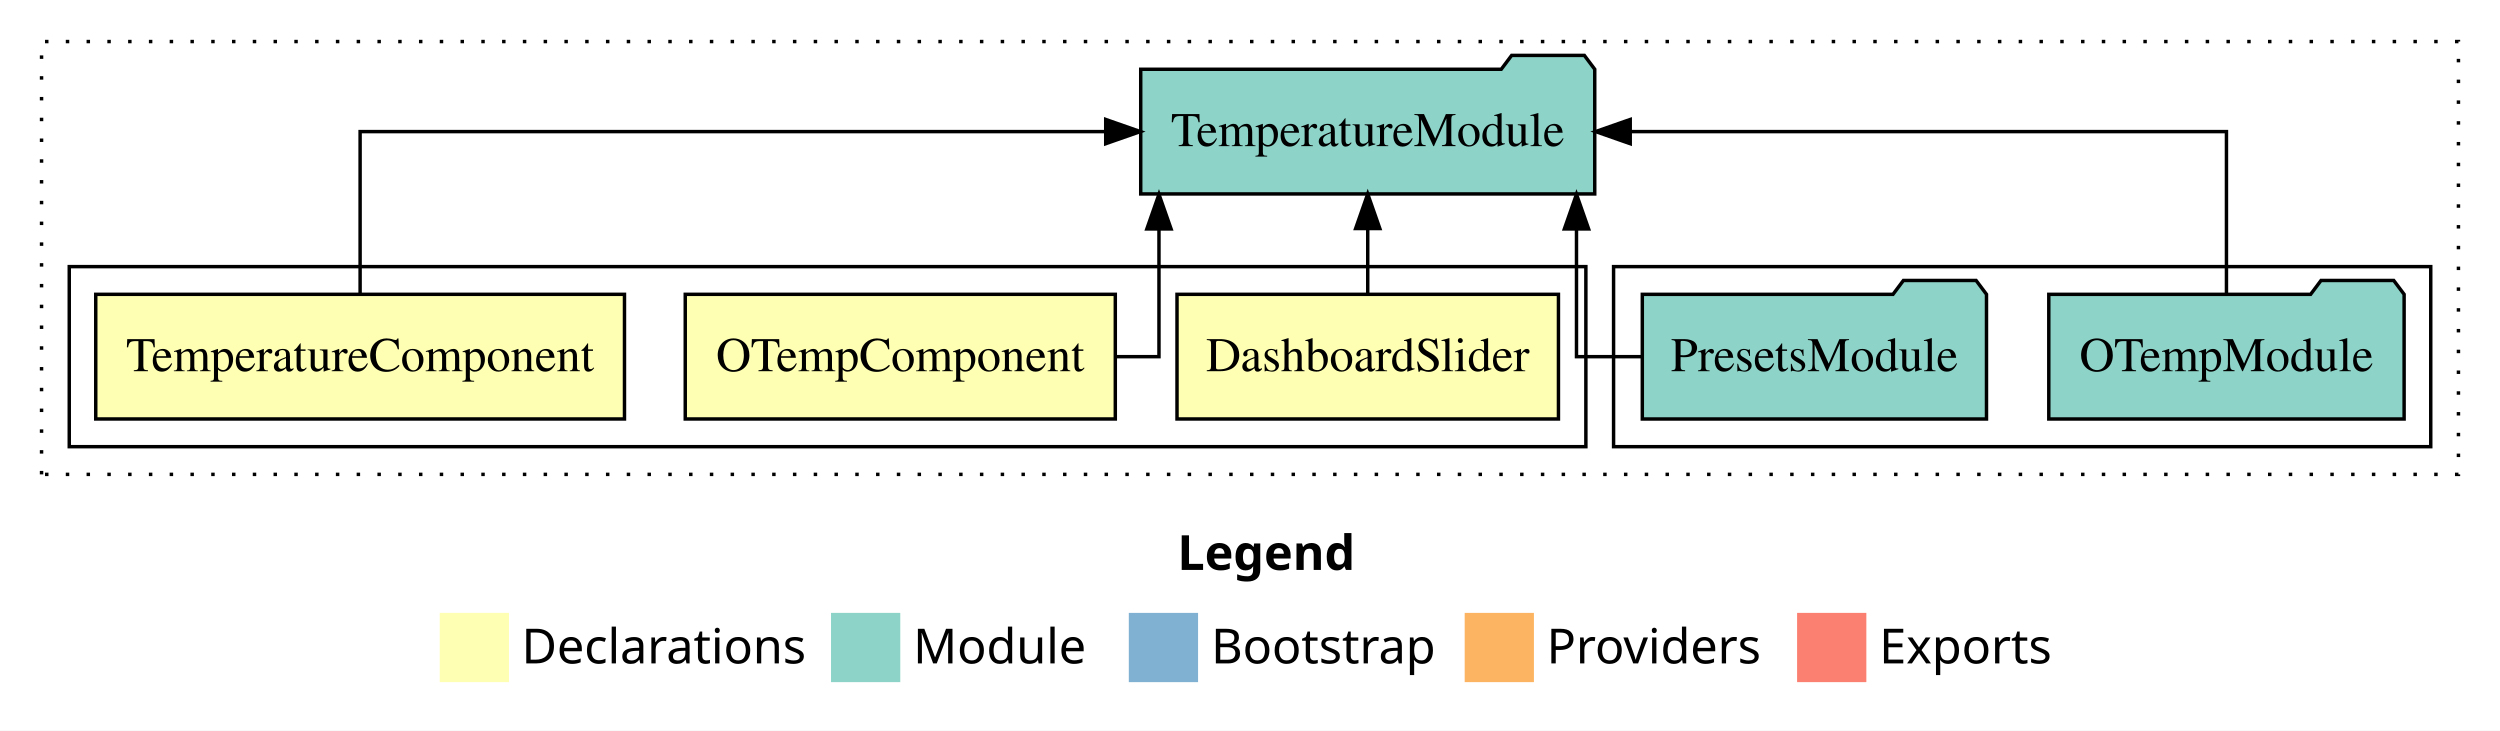
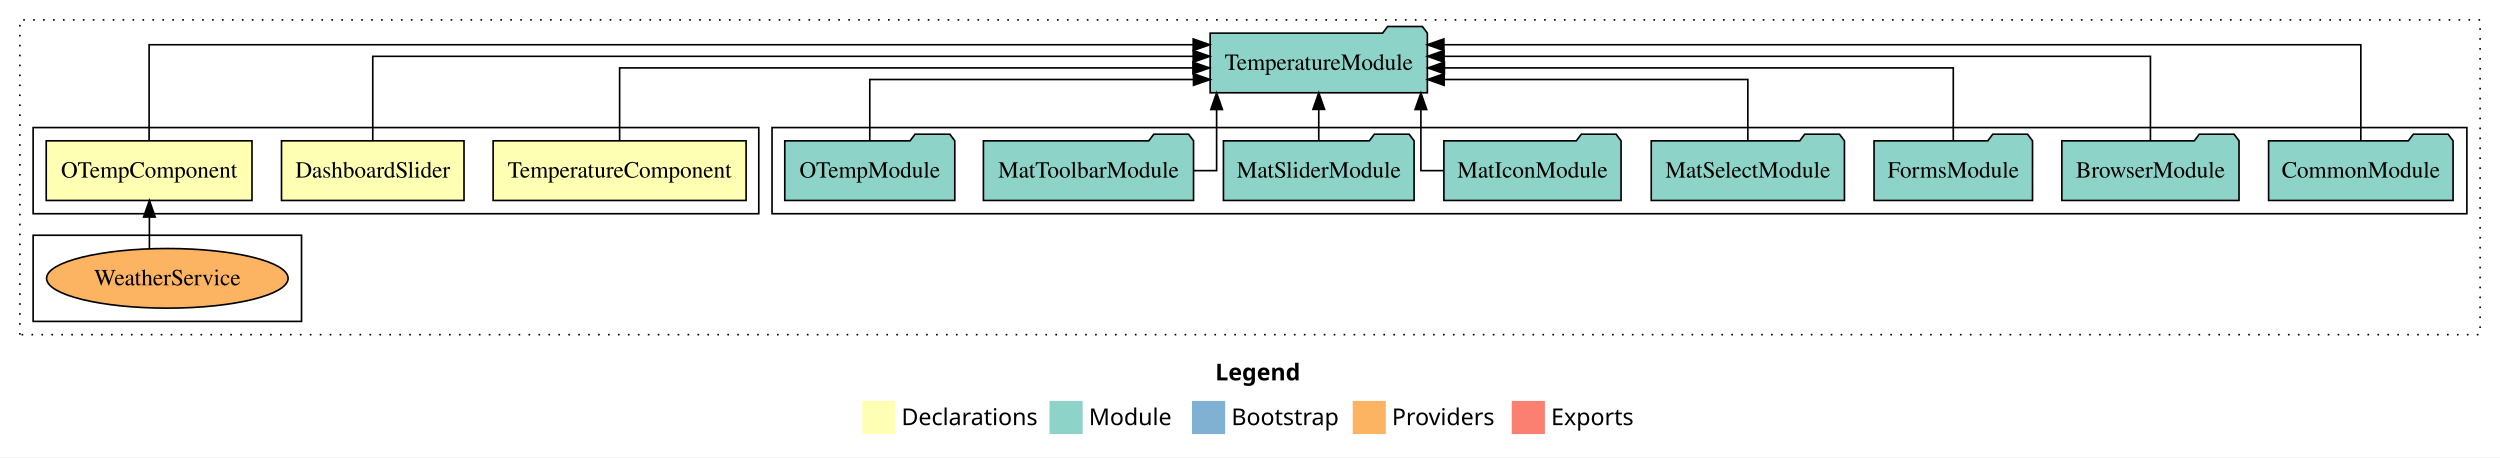
- <svg xmlns="http://www.w3.org/2000/svg" width="722pt" height="211pt" viewBox="0.00 0.00 722.00 211.00">
-   <g id="graph0" class="graph" transform="scale(1 1) rotate(0) translate(4 207)">
-     <polygon fill="white" stroke="transparent" points="-4,4 -4,-207 718,-207 718,4 -4,4" />
-     <text text-anchor="start" x="336.01" y="-42.4" font-family="sans-serif" font-weight="bold" font-size="14.00">Legend</text>
-     <polygon fill="#ffffb3" stroke="transparent" points="123,-10 123,-30 143,-30 143,-10 123,-10" />
-     <text text-anchor="start" x="146.63" y="-15.4" font-family="sans-serif" font-size="14.00">  Declarations</text>
-     <polygon fill="#8dd3c7" stroke="transparent" points="236,-10 236,-30 256,-30 256,-10 236,-10" />
-     <text text-anchor="start" x="259.73" y="-15.4" font-family="sans-serif" font-size="14.00">  Module</text>
-     <polygon fill="#80b1d3" stroke="transparent" points="322,-10 322,-30 342,-30 342,-10 322,-10" />
-     <text text-anchor="start" x="345.78" y="-15.4" font-family="sans-serif" font-size="14.00">  Bootstrap</text>
-     <polygon fill="#fdb462" stroke="transparent" points="419,-10 419,-30 439,-30 439,-10 419,-10" />
-     <text text-anchor="start" x="442.67" y="-15.4" font-family="sans-serif" font-size="14.00">  Providers</text>
-     <polygon fill="#fb8072" stroke="transparent" points="515,-10 515,-30 535,-30 535,-10 515,-10" />
-     <text text-anchor="start" x="538.73" y="-15.4" font-family="sans-serif" font-size="14.00">  Exports</text>
+ <svg xmlns="http://www.w3.org/2000/svg" width="1509pt" height="276pt" viewBox="0.00 0.00 1509.00 276.00">
+   <g id="graph0" class="graph" transform="scale(1 1) rotate(0) translate(4 272)">
+     <polygon fill="white" stroke="transparent" points="-4,4 -4,-272 1505,-272 1505,4 -4,4" />
+     <text text-anchor="start" x="729.51" y="-42.4" font-family="sans-serif" font-weight="bold" font-size="14.00">Legend</text>
+     <polygon fill="#ffffb3" stroke="transparent" points="516.5,-10 516.5,-30 536.5,-30 536.5,-10 516.5,-10" />
+     <text text-anchor="start" x="540.13" y="-15.4" font-family="sans-serif" font-size="14.00">  Declarations</text>
+     <polygon fill="#8dd3c7" stroke="transparent" points="629.5,-10 629.5,-30 649.5,-30 649.5,-10 629.5,-10" />
+     <text text-anchor="start" x="653.23" y="-15.4" font-family="sans-serif" font-size="14.00">  Module</text>
+     <polygon fill="#80b1d3" stroke="transparent" points="715.5,-10 715.5,-30 735.5,-30 735.5,-10 715.5,-10" />
+     <text text-anchor="start" x="739.28" y="-15.4" font-family="sans-serif" font-size="14.00">  Bootstrap</text>
+     <polygon fill="#fdb462" stroke="transparent" points="812.5,-10 812.5,-30 832.5,-30 832.5,-10 812.5,-10" />
+     <text text-anchor="start" x="836.17" y="-15.4" font-family="sans-serif" font-size="14.00">  Providers</text>
+     <polygon fill="#fb8072" stroke="transparent" points="908.5,-10 908.5,-30 928.5,-30 928.5,-10 908.5,-10" />
+     <text text-anchor="start" x="932.23" y="-15.4" font-family="sans-serif" font-size="14.00">  Exports</text>
    <g id="clust1" class="cluster">
-       <polygon fill="none" stroke="black" stroke-dasharray="1,5" points="8,-70 8,-195 706,-195 706,-70 8,-70" />
+       <polygon fill="none" stroke="black" stroke-dasharray="1,5" points="8,-70 8,-260 1493,-260 1493,-70 8,-70" />
    </g>
    <g id="clust6" class="cluster">
-       <polygon fill="none" stroke="black" points="462,-78 462,-130 698,-130 698,-78 462,-78" />
+       <polygon fill="none" stroke="black" points="462,-143 462,-195 1485,-195 1485,-143 462,-143" />
    </g>
    <g id="clust2" class="cluster">
-       <polygon fill="none" stroke="black" points="16,-78 16,-130 454,-130 454,-78 16,-78" />
+       <polygon fill="none" stroke="black" points="16,-143 16,-195 454,-195 454,-143 16,-143" />
+     </g>
+     <g id="clust5" class="cluster">
+       <polygon fill="none" stroke="black" points="16,-78 16,-130 178,-130 178,-78 16,-78" />
    </g>
    <g id="node1" class="node">
-       <polygon fill="#ffffb3" stroke="black" points="446.08,-122 335.92,-122 335.92,-86 446.08,-86 446.08,-122" />
-       <text text-anchor="middle" x="391" y="-99.8" font-family="Times,serif" font-size="14.00">DashboardSlider</text>
+       <polygon fill="#ffffb3" stroke="black" points="446.35,-187 293.65,-187 293.65,-151 446.35,-151 446.35,-187" />
+       <text text-anchor="middle" x="370" y="-164.8" font-family="Times,serif" font-size="14.00">TemperatureComponent</text>
    </g>
    <g id="node4" class="node">
-       <polygon fill="#8dd3c7" stroke="black" points="456.56,-187 453.56,-191 432.56,-191 429.56,-187 325.44,-187 325.44,-151 456.56,-151 456.56,-187" />
-       <text text-anchor="middle" x="391" y="-164.8" font-family="Times,serif" font-size="14.00">TemperatureModule</text>
+       <polygon fill="#8dd3c7" stroke="black" points="857.56,-252 854.56,-256 833.56,-256 830.56,-252 726.44,-252 726.44,-216 857.56,-216 857.56,-252" />
+       <text text-anchor="middle" x="792" y="-229.8" font-family="Times,serif" font-size="14.00">TemperatureModule</text>
    </g>
    <g id="edge1" class="edge">
-       <path fill="none" stroke="black" d="M391,-122.11C391,-122.11 391,-140.99 391,-140.99" />
-       <polygon fill="black" stroke="black" points="387.5,-140.99 391,-150.99 394.5,-140.99 387.5,-140.99" />
+       <path fill="none" stroke="black" d="M370,-187.27C370,-205.56 370,-231 370,-231 370,-231 716.06,-231 716.06,-231" />
+       <polygon fill="black" stroke="black" points="716.06,-234.5 726.06,-231 716.06,-227.5 716.06,-234.5" />
    </g>
    <g id="node2" class="node">
-       <polygon fill="#ffffb3" stroke="black" points="318.1,-122 193.9,-122 193.9,-86 318.1,-86 318.1,-122" />
-       <text text-anchor="middle" x="256" y="-99.8" font-family="Times,serif" font-size="14.00">OTempComponent</text>
+       <polygon fill="#ffffb3" stroke="black" points="276.08,-187 165.92,-187 165.92,-151 276.08,-151 276.08,-187" />
+       <text text-anchor="middle" x="221" y="-164.8" font-family="Times,serif" font-size="14.00">DashboardSlider</text>
    </g>
    <g id="edge2" class="edge">
-       <path fill="none" stroke="black" d="M318.38,-104C325.75,-104 330.71,-104 330.71,-104 330.71,-104 330.71,-140.89 330.71,-140.89" />
-       <polygon fill="black" stroke="black" points="327.21,-140.89 330.71,-150.89 334.21,-140.89 327.21,-140.89" />
+       <path fill="none" stroke="black" d="M221,-187.13C221,-207.57 221,-238 221,-238 221,-238 716.22,-238 716.22,-238" />
+       <polygon fill="black" stroke="black" points="716.22,-241.5 726.22,-238 716.22,-234.5 716.22,-241.5" />
    </g>
    <g id="node3" class="node">
-       <polygon fill="#ffffb3" stroke="black" points="176.35,-122 23.65,-122 23.65,-86 176.35,-86 176.35,-122" />
-       <text text-anchor="middle" x="100" y="-99.8" font-family="Times,serif" font-size="14.00">TemperatureComponent</text>
+       <polygon fill="#ffffb3" stroke="black" points="148.1,-187 23.9,-187 23.9,-151 148.1,-151 148.1,-187" />
+       <text text-anchor="middle" x="86" y="-164.8" font-family="Times,serif" font-size="14.00">OTempComponent</text>
    </g>
    <g id="edge3" class="edge">
-       <path fill="none" stroke="black" d="M100,-122.11C100,-141.34 100,-169 100,-169 100,-169 315.33,-169 315.33,-169" />
-       <polygon fill="black" stroke="black" points="315.33,-172.5 325.33,-169 315.33,-165.5 315.33,-172.5" />
+       <path fill="none" stroke="black" d="M86,-187.01C86,-209.49 86,-245 86,-245 86,-245 716.22,-245 716.22,-245" />
+       <polygon fill="black" stroke="black" points="716.22,-248.5 726.22,-245 716.22,-241.5 716.22,-248.5" />
    </g>
    <g id="node5" class="node">
-       <polygon fill="#8dd3c7" stroke="black" points="690.31,-122 687.31,-126 666.31,-126 663.31,-122 587.69,-122 587.69,-86 690.31,-86 690.31,-122" />
-       <text text-anchor="middle" x="639" y="-99.8" font-family="Times,serif" font-size="14.00">OTempModule</text>
+       <ellipse fill="#fdb462" stroke="black" cx="97" cy="-104" rx="72.89" ry="18" />
+       <text text-anchor="middle" x="97" y="-99.8" font-family="Times,serif" font-size="14.00">WeatherService</text>
    </g>
    <g id="edge4" class="edge">
-       <path fill="none" stroke="black" d="M639,-122.11C639,-141.34 639,-169 639,-169 639,-169 466.81,-169 466.81,-169" />
-       <polygon fill="black" stroke="black" points="466.81,-165.5 456.81,-169 466.81,-172.5 466.81,-165.5" />
+       <path fill="none" stroke="black" d="M86.18,-122.11C86.18,-122.11 86.18,-140.99 86.18,-140.99" />
+       <polygon fill="black" stroke="black" points="82.68,-140.99 86.18,-150.99 89.68,-140.99 82.68,-140.99" />
    </g>
    <g id="node6" class="node">
-       <polygon fill="#8dd3c7" stroke="black" points="569.7,-122 566.7,-126 545.7,-126 542.7,-122 470.3,-122 470.3,-86 569.7,-86 569.7,-122" />
-       <text text-anchor="middle" x="520" y="-99.8" font-family="Times,serif" font-size="14.00">PresetsModule</text>
+       <polygon fill="#8dd3c7" stroke="black" points="1476.67,-187 1473.67,-191 1452.67,-191 1449.67,-187 1365.33,-187 1365.33,-151 1476.67,-151 1476.67,-187" />
+       <text text-anchor="middle" x="1421" y="-164.8" font-family="Times,serif" font-size="14.00">CommonModule</text>
    </g>
    <g id="edge5" class="edge">
-       <path fill="none" stroke="black" d="M470.06,-104C459.41,-104 451.29,-104 451.29,-104 451.29,-104 451.29,-140.89 451.29,-140.89" />
-       <polygon fill="black" stroke="black" points="447.79,-140.89 451.29,-150.89 454.79,-140.89 447.79,-140.89" />
+       <path fill="none" stroke="black" d="M1421,-187.01C1421,-209.49 1421,-245 1421,-245 1421,-245 867.53,-245 867.53,-245" />
+       <polygon fill="black" stroke="black" points="867.53,-241.5 857.53,-245 867.53,-248.5 867.53,-241.5" />
+     </g>
+     <g id="node7" class="node">
+       <polygon fill="#8dd3c7" stroke="black" points="1347.47,-187 1344.47,-191 1323.47,-191 1320.47,-187 1240.53,-187 1240.53,-151 1347.47,-151 1347.47,-187" />
+       <text text-anchor="middle" x="1294" y="-164.8" font-family="Times,serif" font-size="14.00">BrowserModule</text>
+     </g>
+     <g id="edge6" class="edge">
+       <path fill="none" stroke="black" d="M1294,-187.13C1294,-207.57 1294,-238 1294,-238 1294,-238 867.63,-238 867.63,-238" />
+       <polygon fill="black" stroke="black" points="867.63,-234.5 857.63,-238 867.63,-241.5 867.63,-234.5" />
+     </g>
+     <g id="node8" class="node">
+       <polygon fill="#8dd3c7" stroke="black" points="1222.83,-187 1219.83,-191 1198.83,-191 1195.83,-187 1127.17,-187 1127.17,-151 1222.83,-151 1222.83,-187" />
+       <text text-anchor="middle" x="1175" y="-164.8" font-family="Times,serif" font-size="14.00">FormsModule</text>
+     </g>
+     <g id="edge7" class="edge">
+       <path fill="none" stroke="black" d="M1175,-187.27C1175,-205.56 1175,-231 1175,-231 1175,-231 867.84,-231 867.84,-231" />
+       <polygon fill="black" stroke="black" points="867.84,-227.5 857.84,-231 867.84,-234.5 867.84,-227.5" />
+     </g>
+     <g id="node9" class="node">
+       <polygon fill="#8dd3c7" stroke="black" points="1109.31,-187 1106.31,-191 1085.31,-191 1082.31,-187 992.69,-187 992.69,-151 1109.31,-151 1109.31,-187" />
+       <text text-anchor="middle" x="1051" y="-164.8" font-family="Times,serif" font-size="14.00">MatSelectModule</text>
+     </g>
+     <g id="edge8" class="edge">
+       <path fill="none" stroke="black" d="M1051,-187.01C1051,-203.05 1051,-224 1051,-224 1051,-224 867.69,-224 867.69,-224" />
+       <polygon fill="black" stroke="black" points="867.69,-220.5 857.69,-224 867.69,-227.5 867.69,-220.5" />
+     </g>
+     <g id="node10" class="node">
+       <polygon fill="#8dd3c7" stroke="black" points="974.47,-187 971.47,-191 950.47,-191 947.47,-187 867.53,-187 867.53,-151 974.47,-151 974.47,-187" />
+       <text text-anchor="middle" x="921" y="-164.8" font-family="Times,serif" font-size="14.00">MatIconModule</text>
+     </g>
+     <g id="edge9" class="edge">
+       <path fill="none" stroke="black" d="M867.28,-169C859.28,-169 853.65,-169 853.65,-169 853.65,-169 853.65,-205.89 853.65,-205.89" />
+       <polygon fill="black" stroke="black" points="850.15,-205.89 853.65,-215.89 857.15,-205.89 850.15,-205.89" />
+     </g>
+     <g id="node11" class="node">
+       <polygon fill="#8dd3c7" stroke="black" points="849.54,-187 846.54,-191 825.54,-191 822.54,-187 734.46,-187 734.46,-151 849.54,-151 849.54,-187" />
+       <text text-anchor="middle" x="792" y="-164.8" font-family="Times,serif" font-size="14.00">MatSliderModule</text>
+     </g>
+     <g id="edge10" class="edge">
+       <path fill="none" stroke="black" d="M792,-187.11C792,-187.11 792,-205.99 792,-205.99" />
+       <polygon fill="black" stroke="black" points="788.5,-205.99 792,-215.99 795.5,-205.99 788.5,-205.99" />
+     </g>
+     <g id="node12" class="node">
+       <polygon fill="#8dd3c7" stroke="black" points="716.42,-187 713.42,-191 692.42,-191 689.42,-187 589.58,-187 589.58,-151 716.42,-151 716.42,-187" />
+       <text text-anchor="middle" x="653" y="-164.8" font-family="Times,serif" font-size="14.00">MatToolbarModule</text>
+     </g>
+     <g id="edge11" class="edge">
+       <path fill="none" stroke="black" d="M716.52,-169C724.73,-169 730.35,-169 730.35,-169 730.35,-169 730.35,-205.89 730.35,-205.89" />
+       <polygon fill="black" stroke="black" points="726.85,-205.89 730.35,-215.89 733.85,-205.89 726.85,-205.89" />
+     </g>
+     <g id="node13" class="node">
+       <polygon fill="#8dd3c7" stroke="black" points="572.31,-187 569.31,-191 548.31,-191 545.31,-187 469.69,-187 469.69,-151 572.31,-151 572.31,-187" />
+       <text text-anchor="middle" x="521" y="-164.8" font-family="Times,serif" font-size="14.00">OTempModule</text>
+     </g>
+     <g id="edge12" class="edge">
+       <path fill="none" stroke="black" d="M521,-187.01C521,-203.05 521,-224 521,-224 521,-224 716.4,-224 716.4,-224" />
+       <polygon fill="black" stroke="black" points="716.4,-227.5 726.4,-224 716.4,-220.5 716.4,-227.5" />
    </g>
  </g>
</svg>
